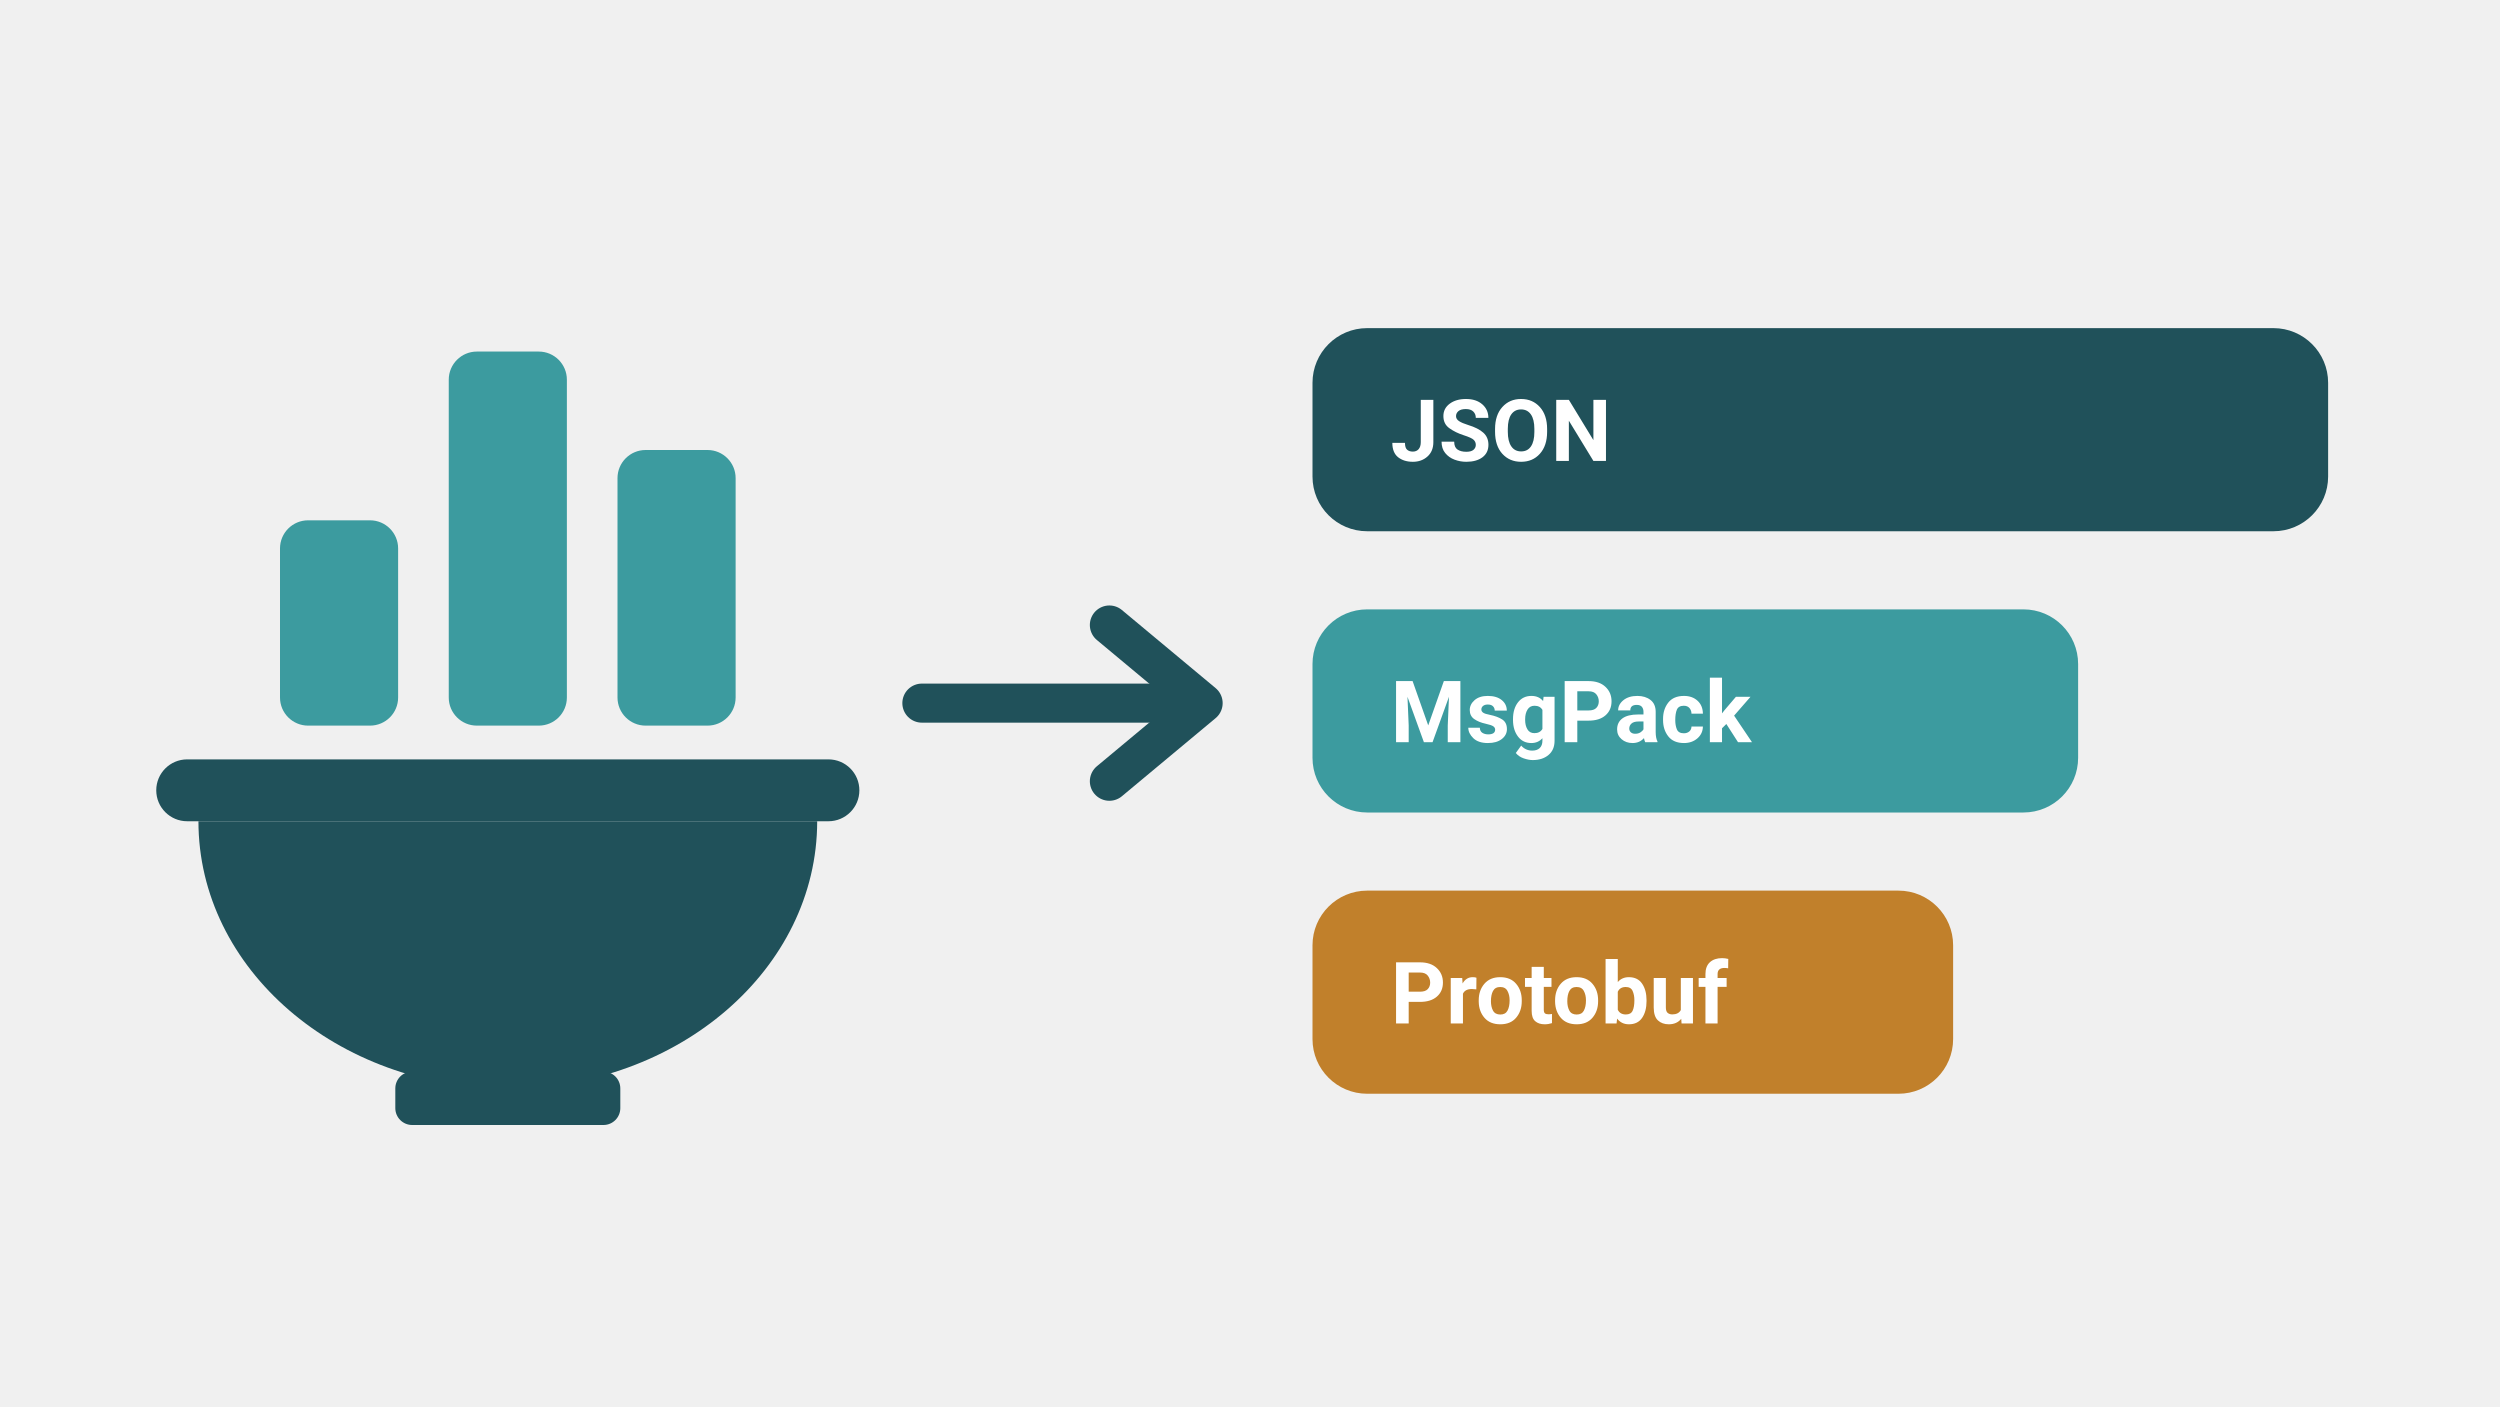
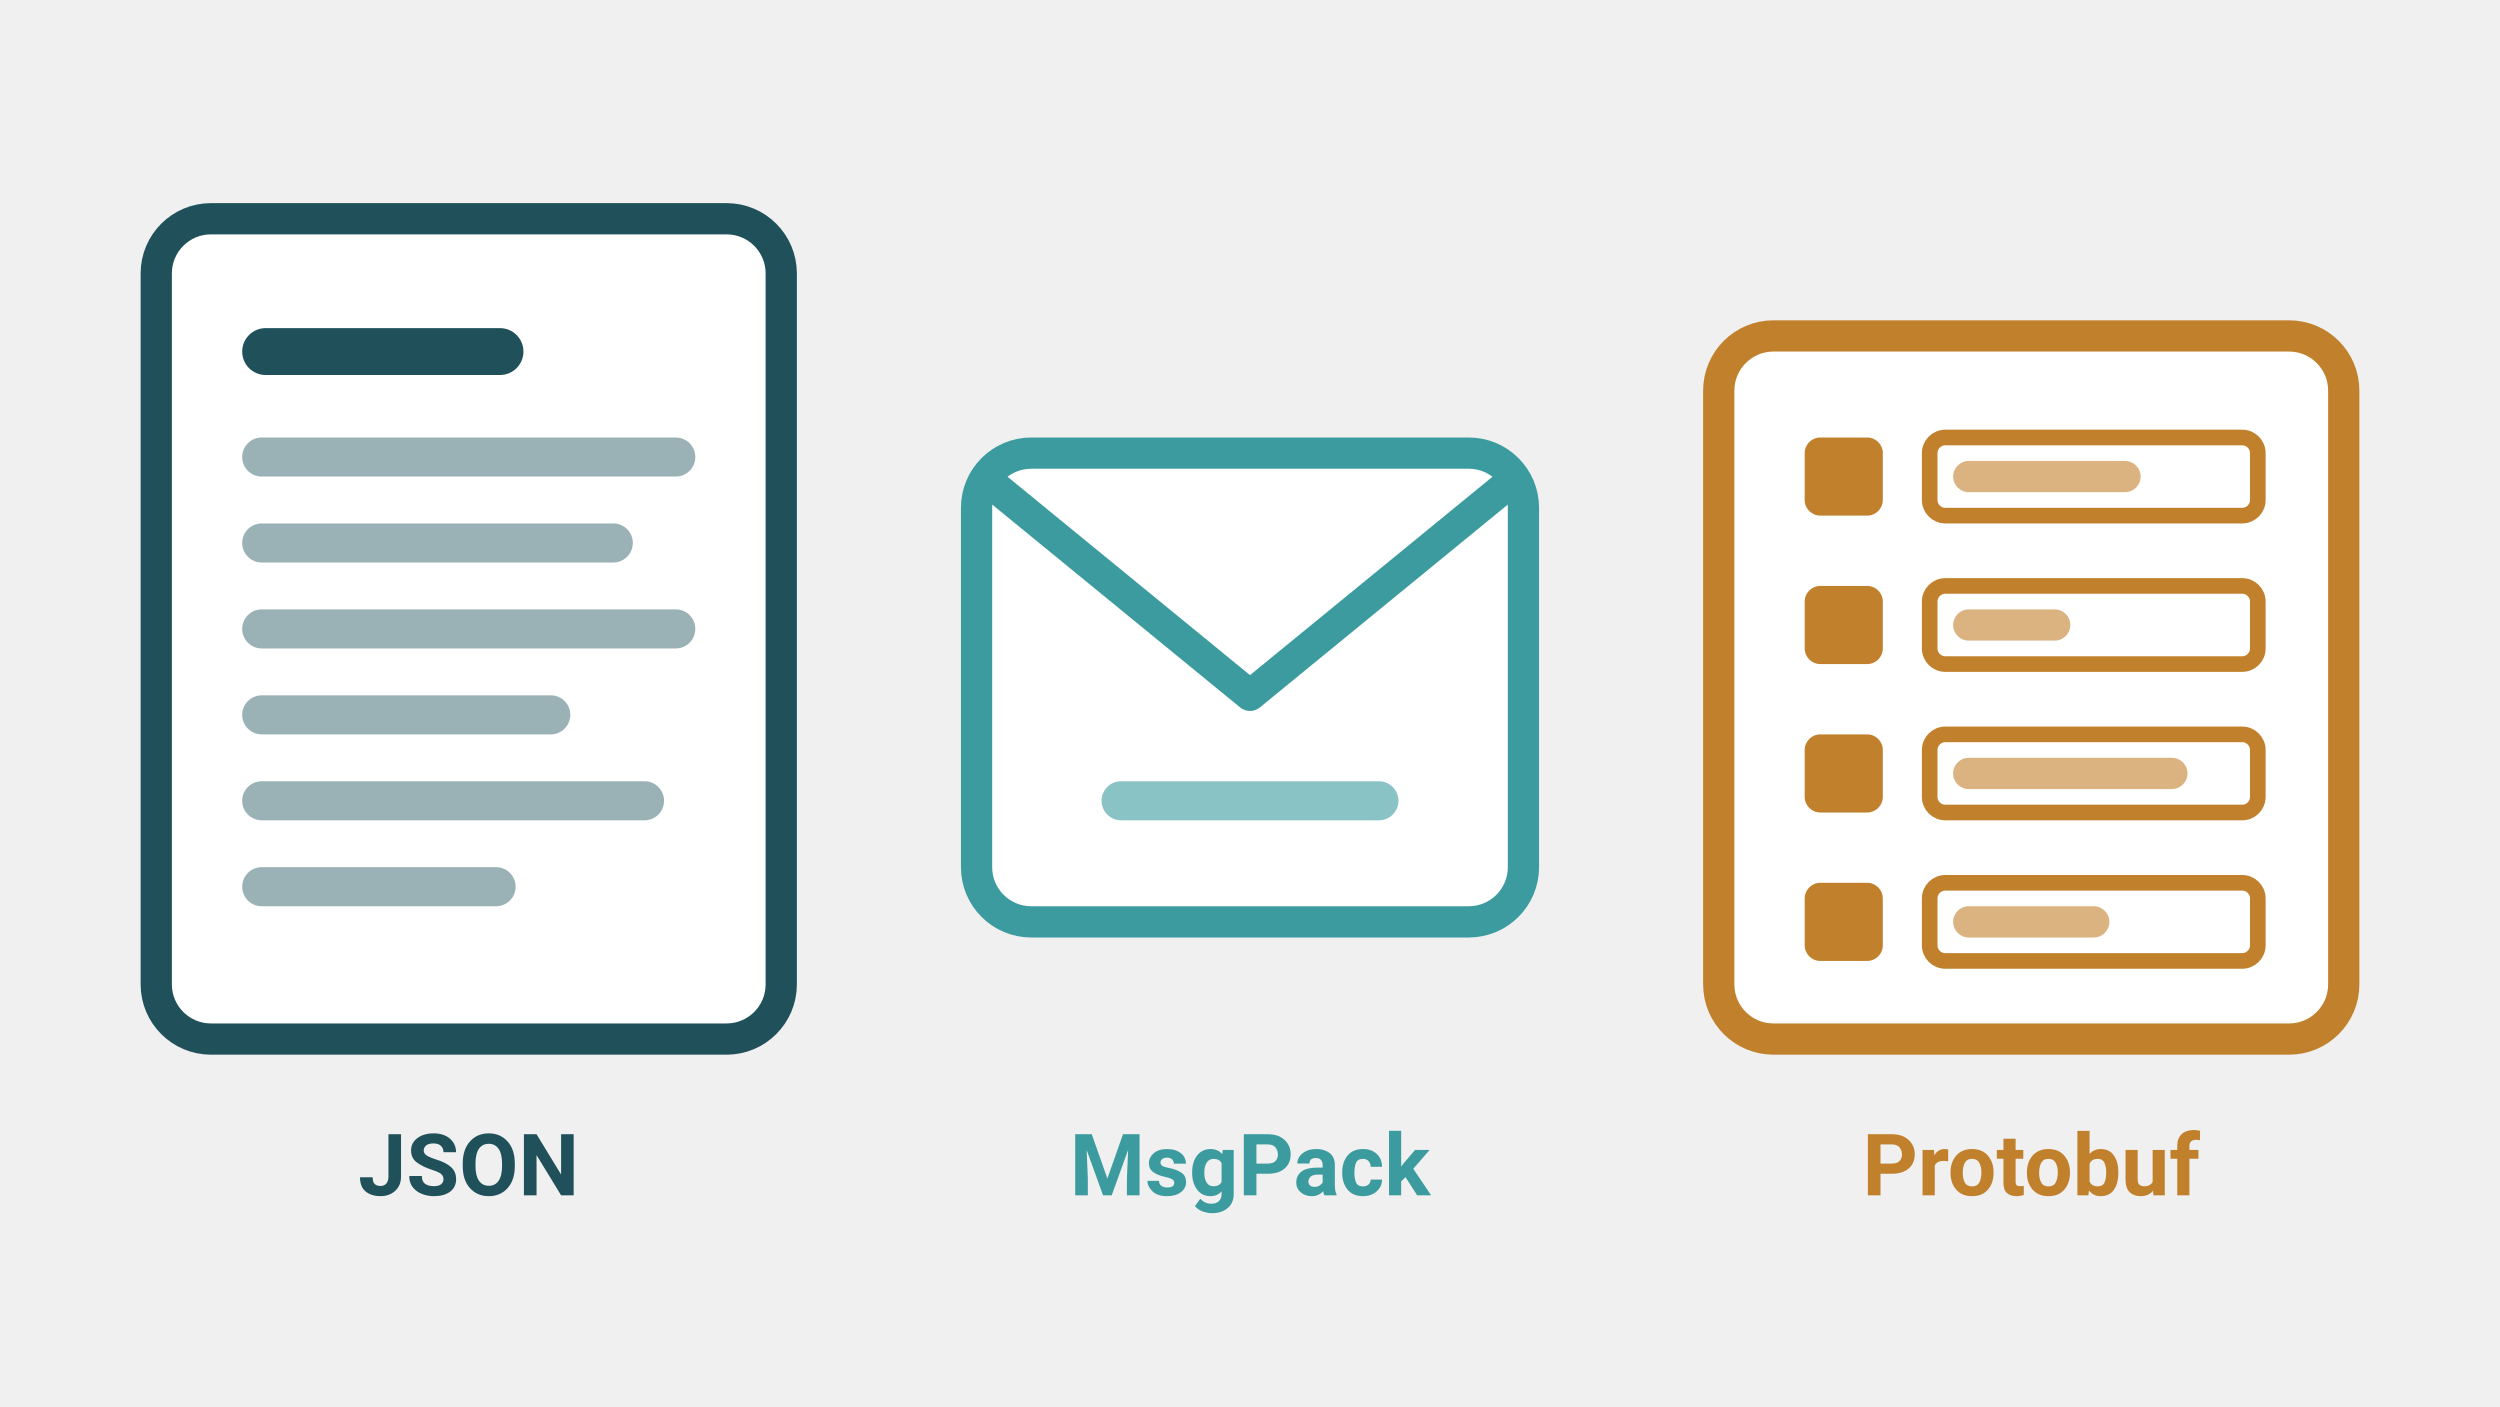
<svg xmlns="http://www.w3.org/2000/svg" width="640" height="360" viewBox="0 0 640 360" font-family="Segoe UI, Roboto, Arial, sans-serif">
-   <g transform="translate(130 180) scale(0.36)">
-     <rect x="-162" y="-130" width="84" height="146" rx="20" fill="#3c9b9f" />
-     <rect x="-42" y="-250" width="84" height="266" rx="20" fill="#3c9b9f" />
-     <rect x="78" y="-180" width="84" height="196" rx="20" fill="#3c9b9f" />
-     <rect x="-250" y="40" width="500" height="44" rx="22" fill="#20515a" />
-     <path d="M-220 84 A220 190 0 0 0 220 84 Z" fill="#20515a" />
-     <rect x="-80" y="262" width="160" height="38" rx="12" fill="#20515a" />
+   <rect x="40" y="56" width="160" height="210" rx="14" fill="#ffffff" stroke="#20515a" stroke-width="8" />
+   <rect x="62" y="84" width="72" height="12" rx="6" fill="#20515a" />
+   <rect x="62" y="112" width="116" height="10" rx="5" fill="#20515a" opacity="0.45" />
+   <rect x="62" y="134" width="100" height="10" rx="5" fill="#20515a" opacity="0.45" />
+   <rect x="62" y="156" width="116" height="10" rx="5" fill="#20515a" opacity="0.45" />
+   <rect x="62" y="178" width="84" height="10" rx="5" fill="#20515a" opacity="0.45" />
+   <rect x="62" y="200" width="108" height="10" rx="5" fill="#20515a" opacity="0.45" />
+   <rect x="62" y="222" width="70" height="10" rx="5" fill="#20515a" opacity="0.45" />
+   <rect x="250" y="116" width="140" height="120" rx="14" fill="#ffffff" stroke="#3c9b9f" stroke-width="8" />
+   <path d="M254 124 L320 178 L386 124" fill="none" stroke="#3c9b9f" stroke-width="8" stroke-linejoin="round" />
+   <rect x="282" y="200" width="76" height="10" rx="5" fill="#3c9b9f" opacity="0.6" />
+   <rect x="440" y="86" width="160" height="180" rx="14" fill="#ffffff" stroke="#c1802b" stroke-width="8" />
+   <g fill="#c1802b">
+     <rect x="462" y="112" width="20" height="20" rx="4" />
+     <rect x="462" y="150" width="20" height="20" rx="4" />
+     <rect x="462" y="188" width="20" height="20" rx="4" />
+     <rect x="462" y="226" width="20" height="20" rx="4" />
  </g>
-   <path d="M236 180 H296" stroke="#20515a" stroke-width="10" stroke-linecap="round" />
-   <path d="M284 160 L308 180 L284 200" fill="none" stroke="#20515a" stroke-width="10" stroke-linecap="round" stroke-linejoin="round" />
-   <g font-size="22" font-weight="700">
-     <rect x="336" y="84" width="260" height="52" rx="14" fill="#20515a" />
-     <text x="356" y="118" fill="#ffffff">JSON</text>
-     <rect x="336" y="156" width="196" height="52" rx="14" fill="#3c9b9f" />
-     <text x="356" y="190" fill="#ffffff">MsgPack</text>
-     <rect x="336" y="228" width="164" height="52" rx="14" fill="#c1802b" />
-     <text x="356" y="262" fill="#ffffff">Protobuf</text>
+   <g fill="none" stroke="#c1802b" stroke-width="4">
+     <rect x="494" y="112" width="84" height="20" rx="4" />
+     <rect x="494" y="150" width="84" height="20" rx="4" />
+     <rect x="494" y="188" width="84" height="20" rx="4" />
+     <rect x="494" y="226" width="84" height="20" rx="4" />
+   </g>
+   <g fill="#c1802b" opacity="0.6">
+     <rect x="500" y="118" width="48" height="8" rx="4" />
+     <rect x="500" y="156" width="30" height="8" rx="4" />
+     <rect x="500" y="194" width="60" height="8" rx="4" />
+     <rect x="500" y="232" width="40" height="8" rx="4" />
+   </g>
+   <g font-size="22" font-weight="700" text-anchor="middle">
+     <text x="120" y="306" fill="#20515a">JSON</text>
+     <text x="320" y="306" fill="#3c9b9f">MsgPack</text>
+     <text x="520" y="306" fill="#c1802b">Protobuf</text>
  </g>
</svg>
